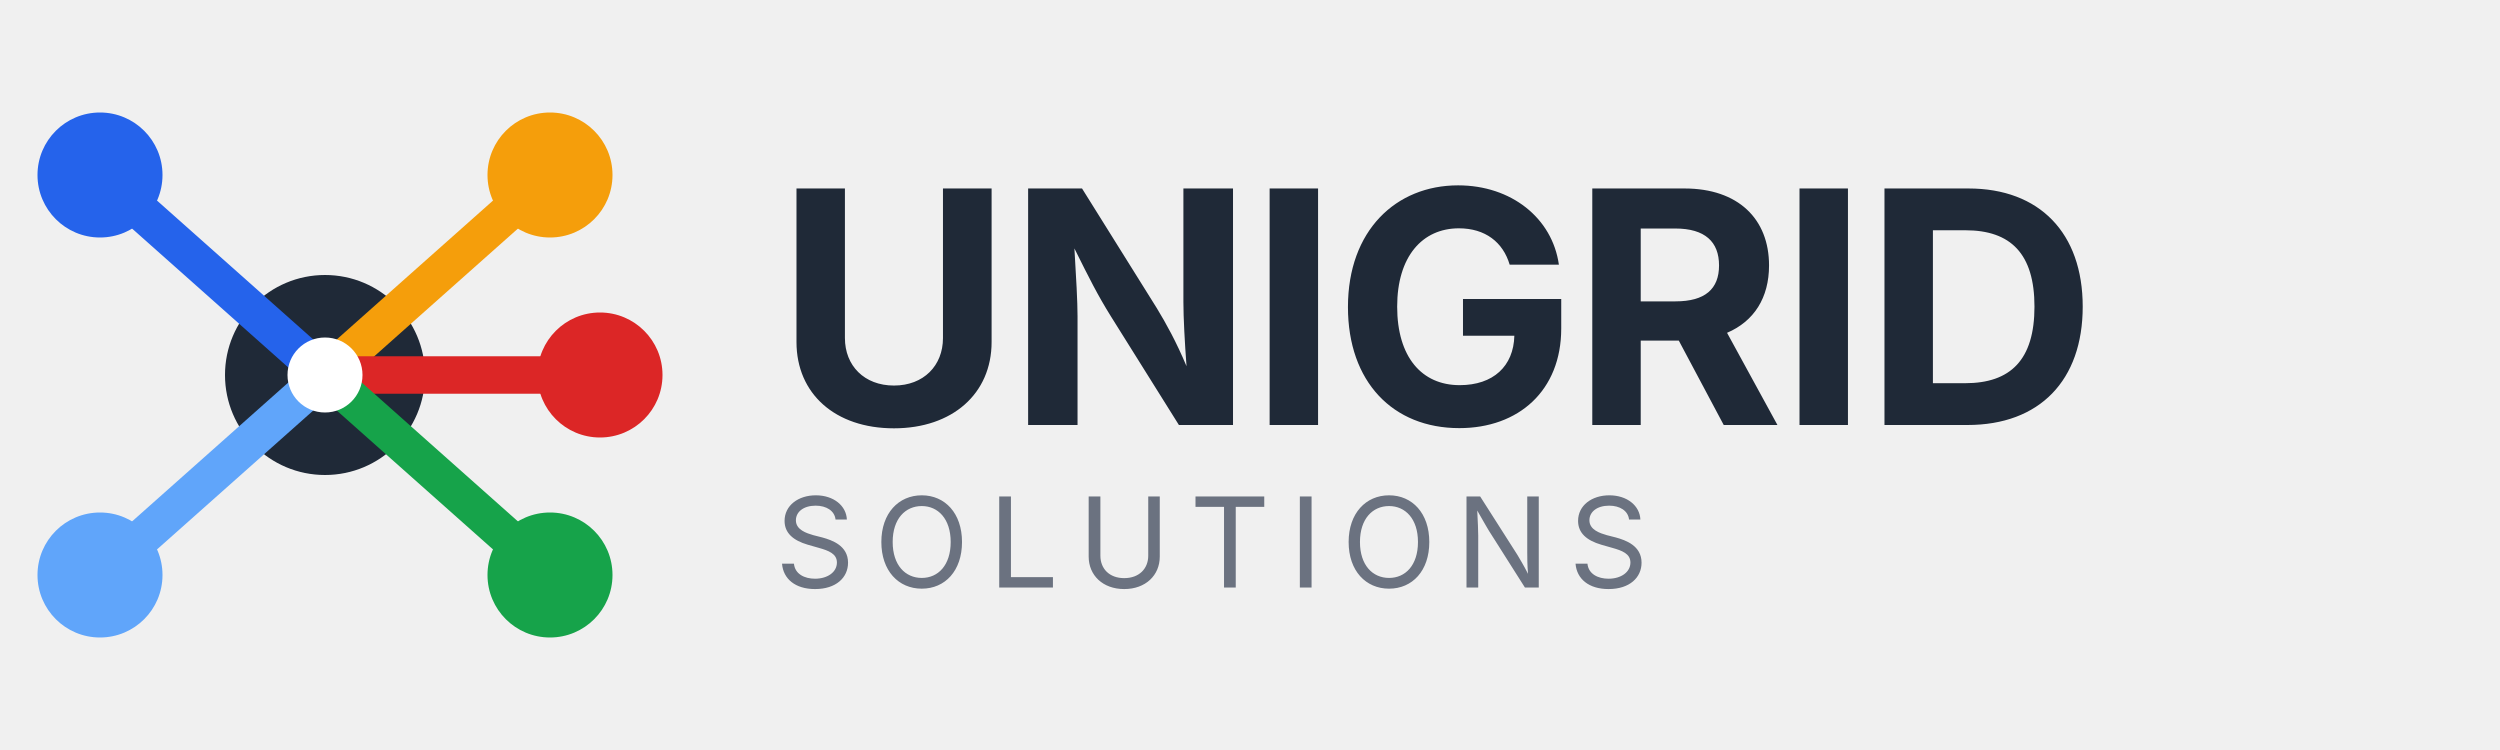
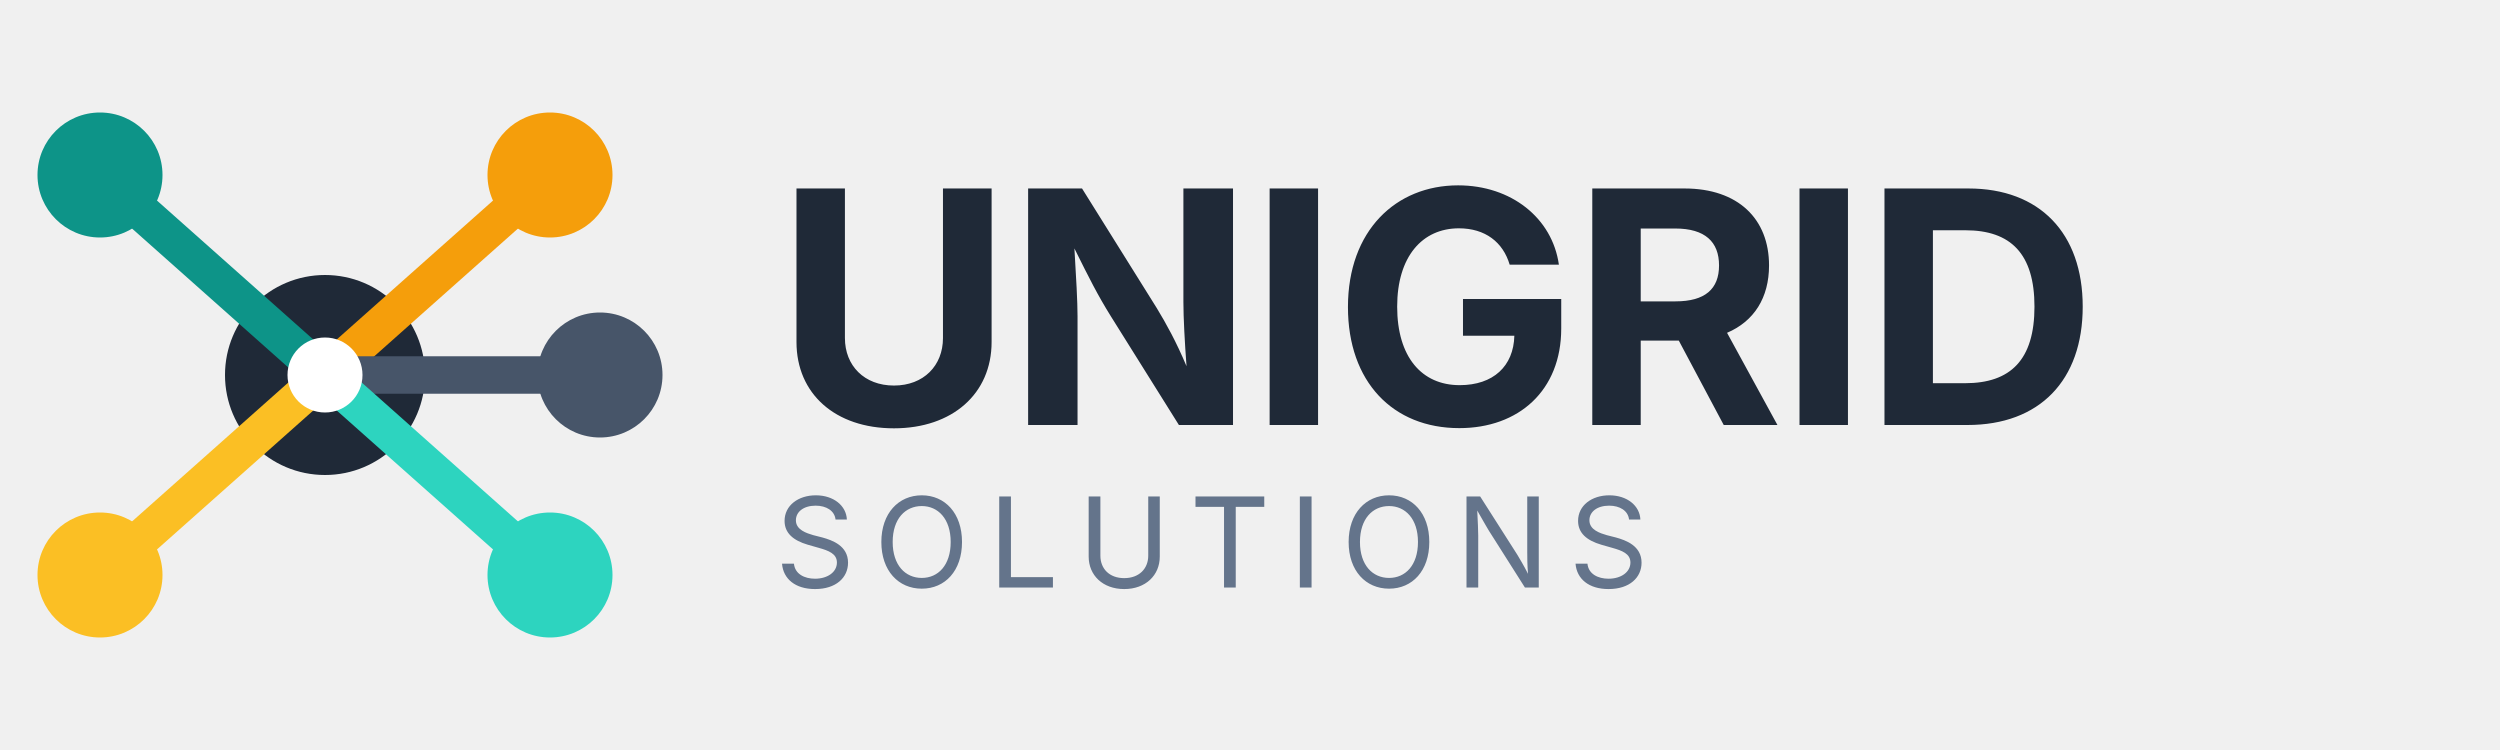
<svg xmlns="http://www.w3.org/2000/svg" width="200" height="60" viewBox="0 0 200 60" fill="none">
  <g id="logo-icon">
    <circle cx="26" cy="30" r="8" fill="#1f2937" />
-     <line x1="26" y1="30" x2="8" y2="14" stroke="#2563eb" stroke-width="3" stroke-linecap="round" />
-     <circle cx="8" cy="14" r="5" fill="#2563eb" />
+     <line x1="26" y1="30" x2="8" y2="14" stroke="#0d9488" stroke-width="3" stroke-linecap="round" />
+     <circle cx="8" cy="14" r="5" fill="#0d9488" />
    <line x1="26" y1="30" x2="44" y2="14" stroke="#f59e0b" stroke-width="3" stroke-linecap="round" />
    <circle cx="44" cy="14" r="5" fill="#f59e0b" />
-     <line x1="26" y1="30" x2="48" y2="30" stroke="#dc2626" stroke-width="3" stroke-linecap="round" />
-     <circle cx="48" cy="30" r="5" fill="#dc2626" />
-     <line x1="26" y1="30" x2="44" y2="46" stroke="#16a34a" stroke-width="3" stroke-linecap="round" />
-     <circle cx="44" cy="46" r="5" fill="#16a34a" />
-     <line x1="26" y1="30" x2="8" y2="46" stroke="#60a5fa" stroke-width="3" stroke-linecap="round" />
-     <circle cx="8" cy="46" r="5" fill="#60a5fa" />
+     <line x1="26" y1="30" x2="48" y2="30" stroke="#475569" stroke-width="3" stroke-linecap="round" />
+     <circle cx="48" cy="30" r="5" fill="#475569" />
+     <line x1="26" y1="30" x2="44" y2="46" stroke="#2dd4bf" stroke-width="3" stroke-linecap="round" />
+     <circle cx="44" cy="46" r="5" fill="#2dd4bf" />
+     <line x1="26" y1="30" x2="8" y2="46" stroke="#fbbf24" stroke-width="3" stroke-linecap="round" />
+     <circle cx="8" cy="46" r="5" fill="#fbbf24" />
    <circle cx="26" cy="30" r="3" fill="white" />
  </g>
  <g id="logo-text">
    <text x="62" y="34" font-family="system-ui, -apple-system, sans-serif" font-size="26" font-weight="700" letter-spacing="-0.5">
      <tspan fill="#1f2937">UNIGRID</tspan>
    </text>
-     <text x="62" y="47" font-family="system-ui, -apple-system, sans-serif" font-size="10" font-weight="400" letter-spacing="1.5" fill="#6b7280">
+     <text x="62" y="47" font-family="system-ui, -apple-system, sans-serif" font-size="10" font-weight="400" letter-spacing="1.5" fill="#64748b">
      SOLUTIONS
    </text>
  </g>
</svg>
